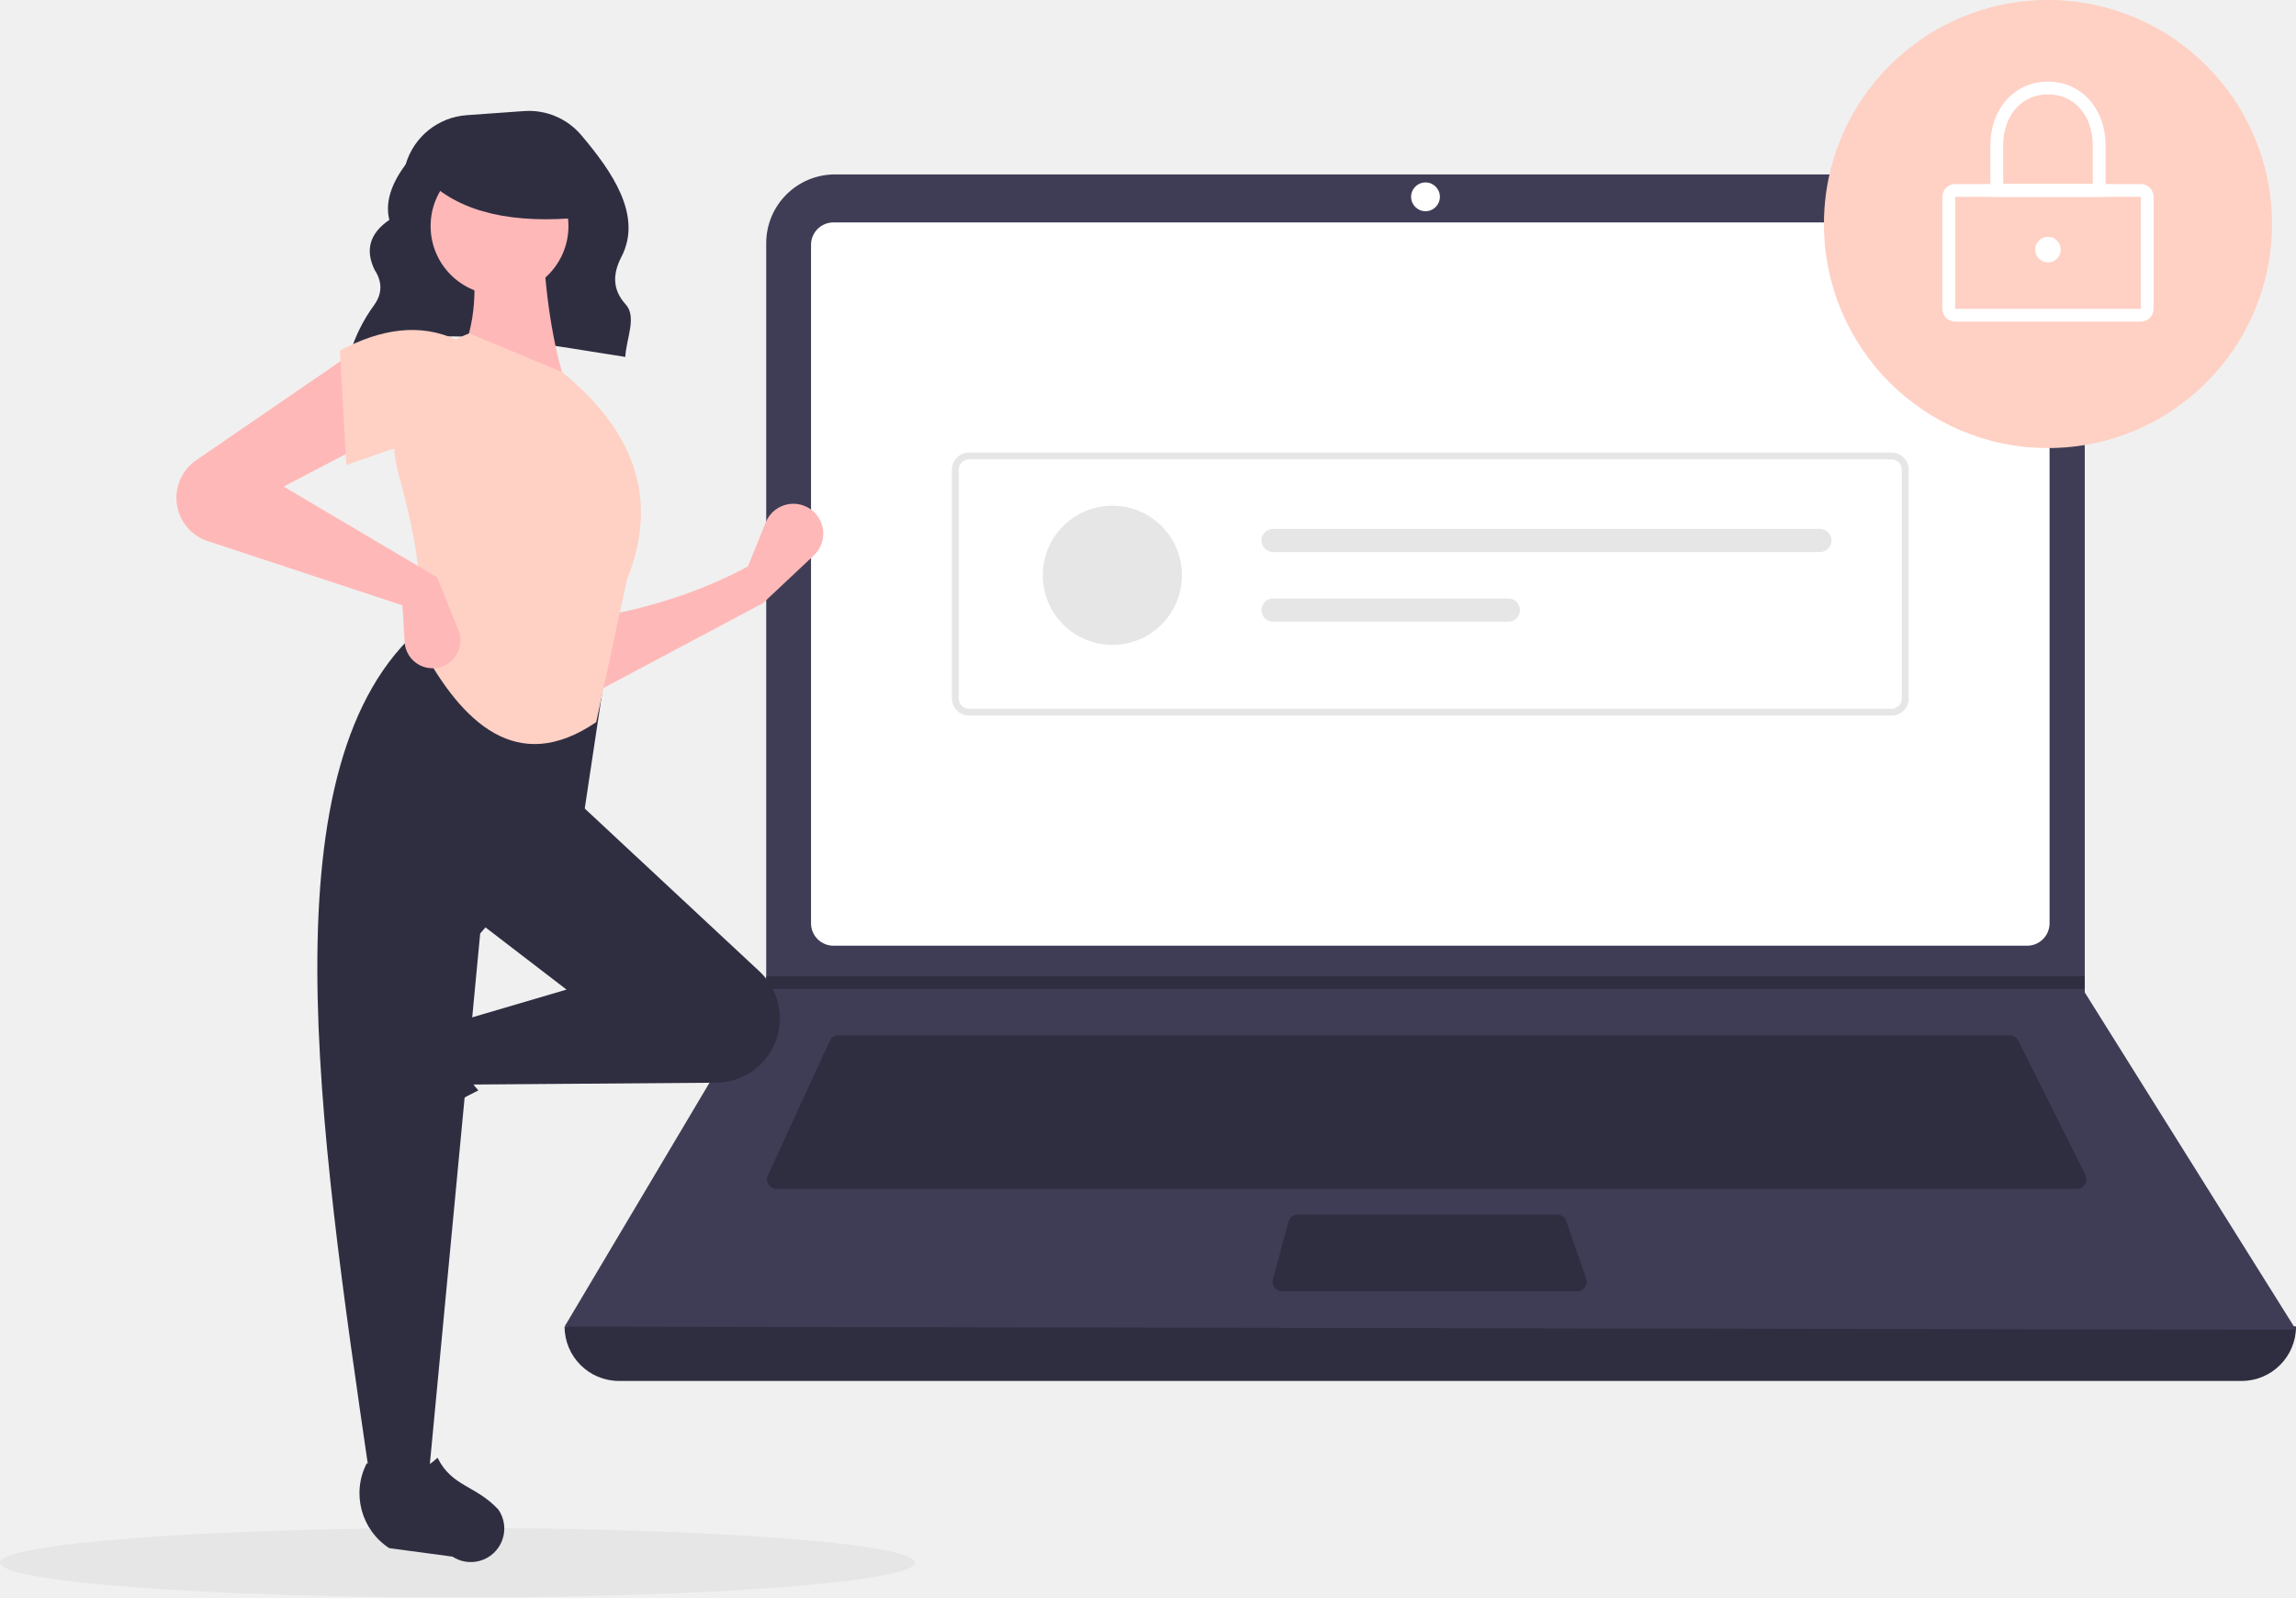
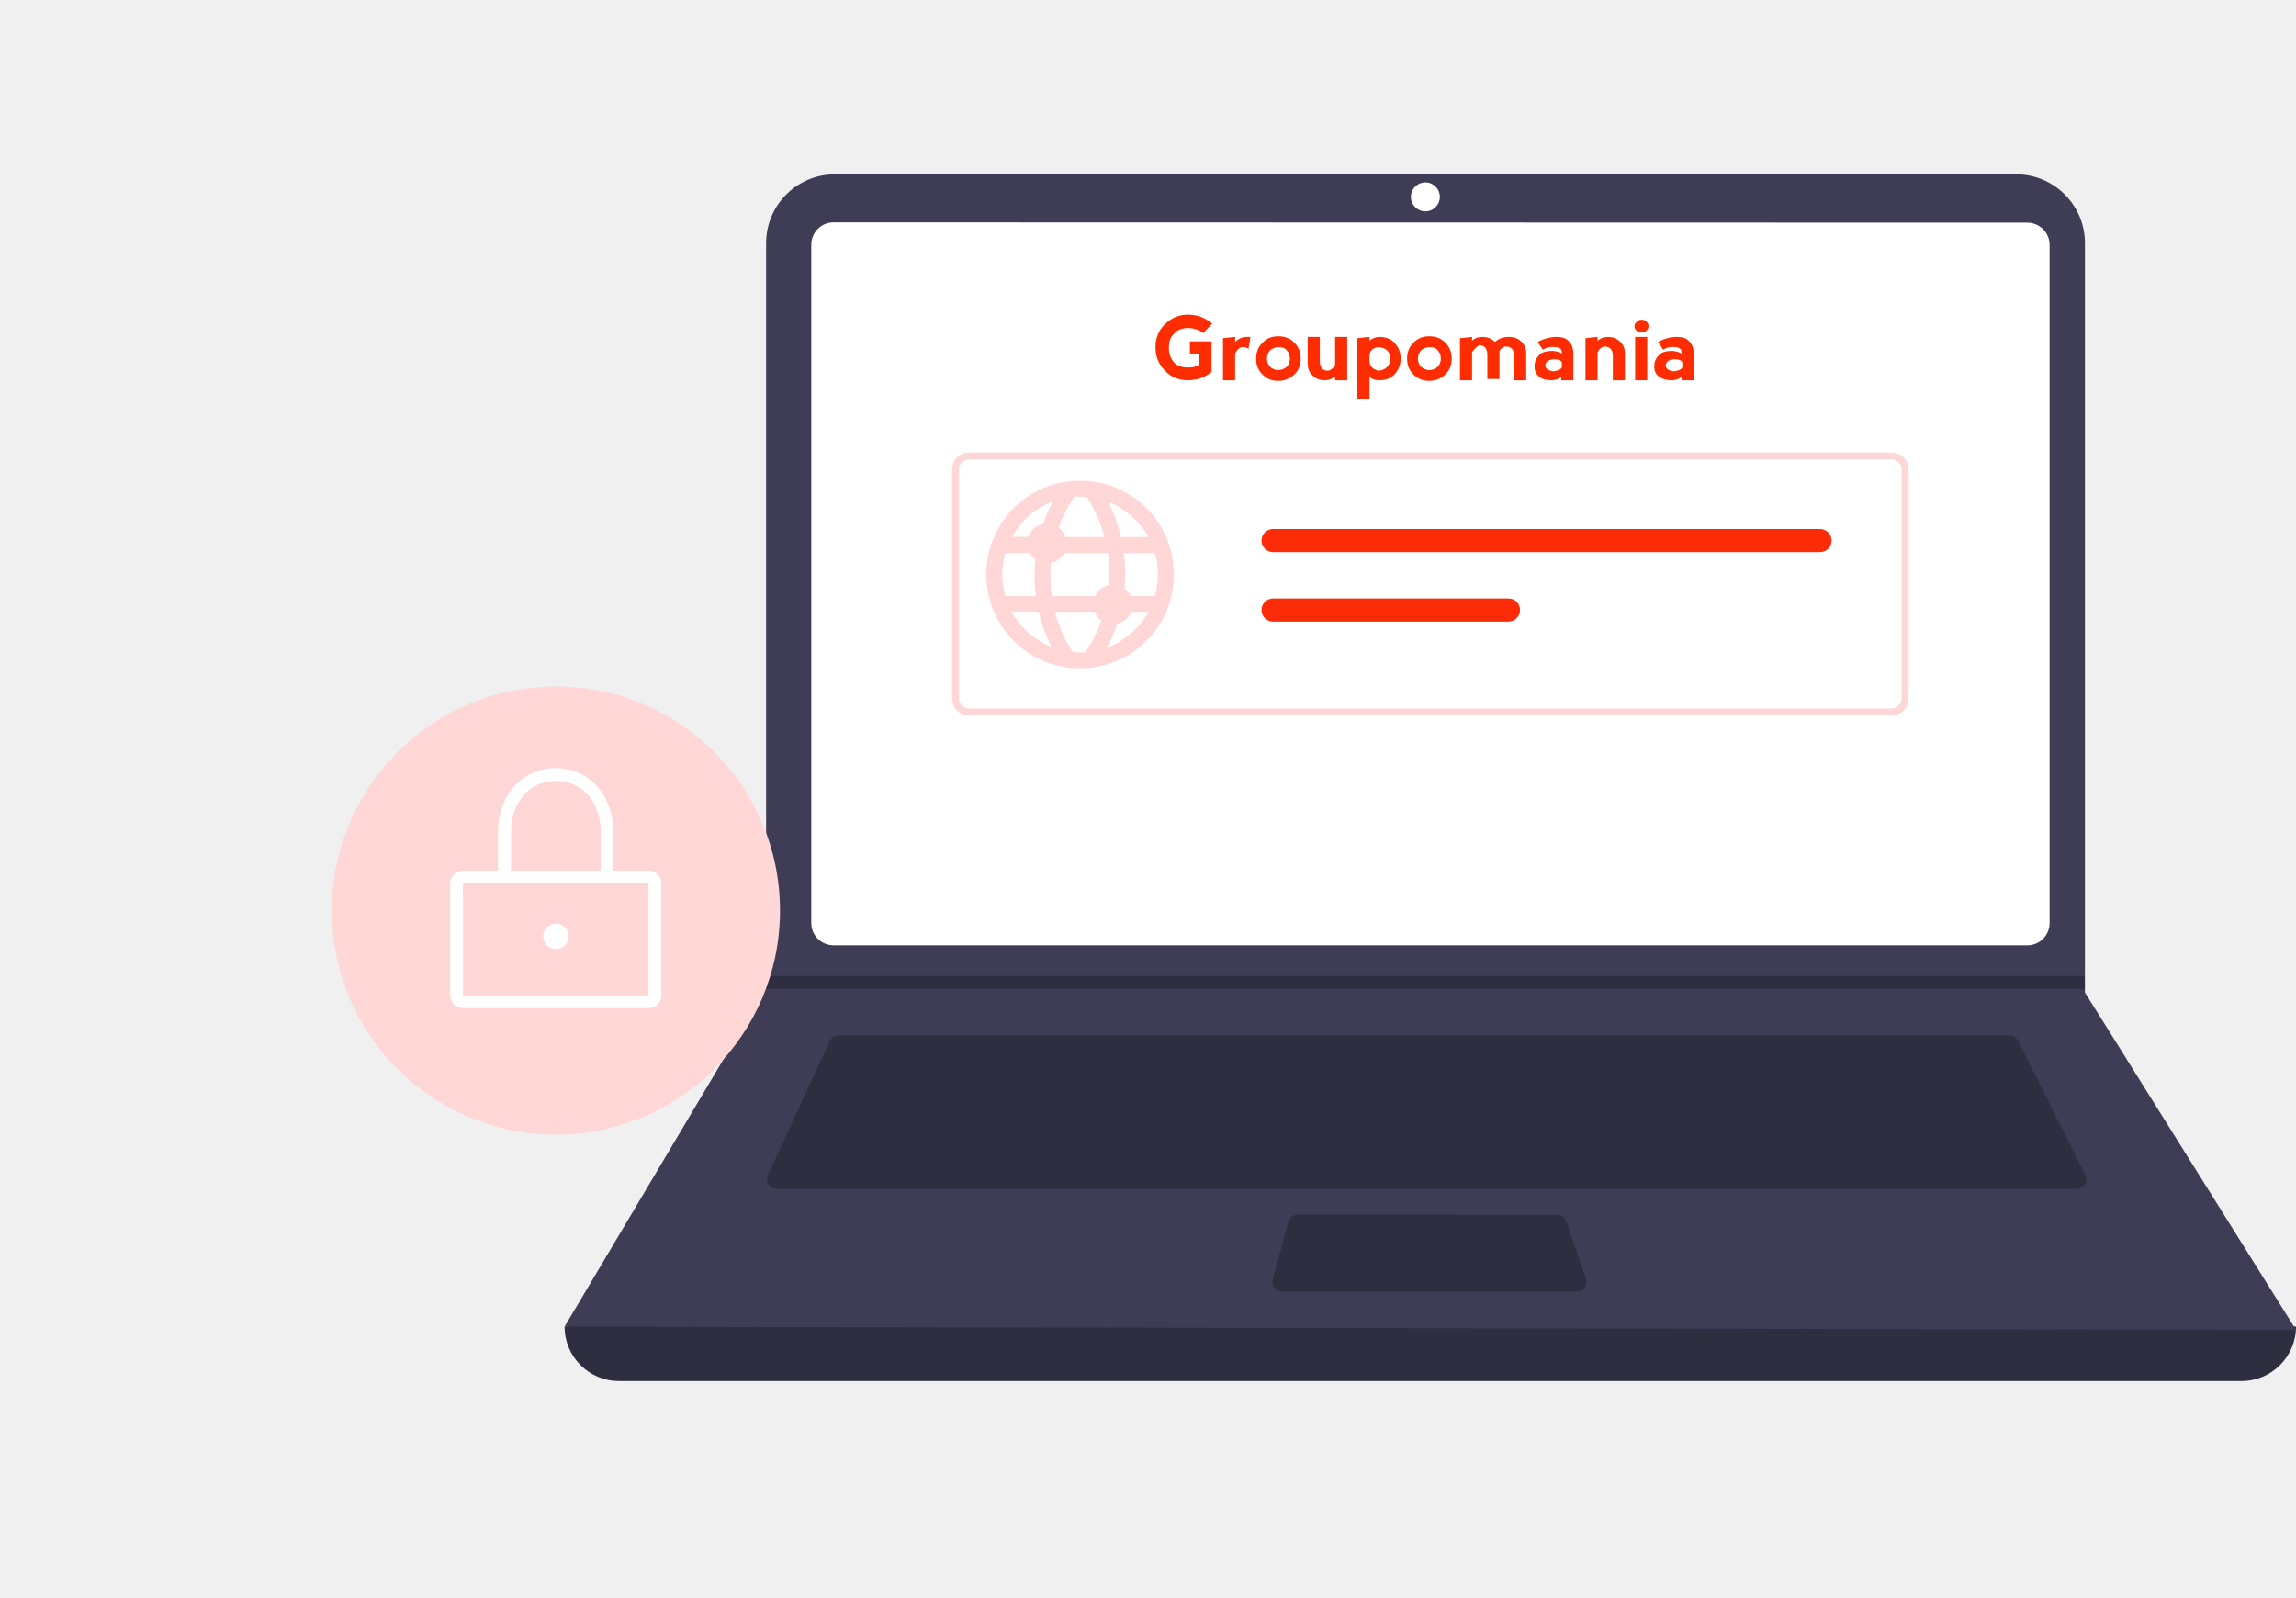
- <svg xmlns="http://www.w3.org/2000/svg" id="a5c16198-98a1-478b-8909-43624583dcf2" data-name="Layer 1" width="793" height="551.732" viewBox="0 0 793 551.732">
-   <ellipse cx="158" cy="539.732" rx="158" ry="12" fill="#e6e6e6" />
-   <path d="M324.272,296.554c27.497-11.695,61.744-4.285,95.191.858.311-6.228,4.084-13.808.132-18.153-4.801-5.279-4.359-10.825-1.47-16.404,7.388-14.265-3.197-29.444-13.884-42.065a23.669,23.669,0,0,0-19.755-8.292l-19.797,1.414A23.709,23.709,0,0,0,343.635,230.859v0c-4.727,6.429-7.257,12.841-5.664,19.219-7.081,4.839-8.27,10.68-5.089,17.264,2.698,4.146,2.669,8.182-.123,12.106a55.891,55.891,0,0,0-8.31,16.506Z" transform="translate(-203.5 -174.1342)" fill="#2f2e41" />
-   <path d="M977.709,651.097H417.291A18.791,18.791,0,0,1,398.5,632.306h0q304.727-35.415,598,0h0A18.791,18.791,0,0,1,977.709,651.097Z" transform="translate(-203.5 -174.1342)" fill="#2f2e41" />
-   <path d="M996.5,633.412l-598-1.105,69.306-116.616.332-.553V258.131a23.752,23.752,0,0,1,23.754-23.754H899.792a23.752,23.752,0,0,1,23.754,23.754V516.906Z" transform="translate(-203.5 -174.1342)" fill="#3f3d56" />
-   <path d="M491.35,250.957a7.746,7.746,0,0,0-7.738,7.738V493.031a7.747,7.747,0,0,0,7.738,7.738H903.65a7.747,7.747,0,0,0,7.738-7.738V258.694a7.747,7.747,0,0,0-7.738-7.738Z" transform="translate(-203.5 -174.1342)" fill="#fff" />
-   <path d="M493.078,531.718a3.325,3.325,0,0,0-3.013,1.93l-21.355,46.425a3.316,3.316,0,0,0,3.012,4.702H920.814a3.316,3.316,0,0,0,2.965-4.799L900.567,533.551a3.299,3.299,0,0,0-2.965-1.833Z" transform="translate(-203.5 -174.1342)" fill="#2f2e41" />
-   <circle cx="492.342" cy="67.98" r="4.974" fill="#fff" />
-   <path d="M651.7,593.619a3.321,3.321,0,0,0-3.202,2.454l-5.357,19.896a3.316,3.316,0,0,0,3.202,4.179h101.874a3.315,3.315,0,0,0,3.133-4.401l-6.887-19.896a3.318,3.318,0,0,0-3.134-2.231Z" transform="translate(-203.5 -174.1342)" fill="#2f2e41" />
-   <polygon points="720.046 337.135 720.046 341.556 264.306 341.556 264.649 341.004 264.649 337.135 720.046 337.135" fill="#2f2e41" />
-   <circle cx="707.335" cy="77.375" r="77.375" fill="#ffd0c4" />
-   <path d="M942.89,285.223H878.779a4.426,4.426,0,0,1-4.421-4.421V242.114a4.426,4.426,0,0,1,4.421-4.421H942.89a4.426,4.426,0,0,1,4.421,4.421v38.688A4.426,4.426,0,0,1,942.89,285.223Zm-64.111-43.109v38.688h64.114L942.89,242.114Z" transform="translate(-203.5 -174.1342)" fill="#fff" />
-   <path d="M930.731,242.114h-39.793V224.428c0-12.81,8.368-22.107,19.896-22.107s19.896,9.297,19.896,22.107Zm-35.372-4.421h30.95V224.428c0-10.413-6.363-17.686-15.475-17.686s-15.475,7.273-15.475,17.686Z" transform="translate(-203.5 -174.1342)" fill="#fff" />
-   <circle cx="707.335" cy="86.218" r="4.421" fill="#fff" />
-   <path d="M856.82,421.284H538.18a5.908,5.908,0,0,1-5.901-5.901V336.342a5.908,5.908,0,0,1,5.901-5.901H856.82a5.908,5.908,0,0,1,5.901,5.901V415.383A5.908,5.908,0,0,1,856.82,421.284Zm-318.64-88.482a3.544,3.544,0,0,0-3.54,3.54V415.383a3.544,3.544,0,0,0,3.54,3.54H856.82a3.544,3.544,0,0,0,3.54-3.54V336.342a3.544,3.544,0,0,0-3.54-3.54Z" transform="translate(-203.5 -174.1342)" fill="#e6e6e6" />
-   <circle cx="384.19" cy="198.695" r="24.036" fill="#e6e6e6" />
-   <path d="M643.203,356.805a4.006,4.006,0,1,0,0,8.012H832.061a4.006,4.006,0,0,0,0-8.012Z" transform="translate(-203.5 -174.1342)" fill="#e6e6e6" />
-   <path d="M643.203,380.842a4.006,4.006,0,1,0,0,8.012H724.469a4.006,4.006,0,1,0,0-8.012Z" transform="translate(-203.5 -174.1342)" fill="#e6e6e6" />
-   <path d="M467.022,382.462,408.119,413.778l-.746-26.096c19.226-3.209,37.517-8.797,54.429-17.895l6.16-15.22a10.318,10.318,0,0,1,17.536-2.678l0,0a10.318,10.318,0,0,1-.908,14.069Z" transform="translate(-203.5 -174.1342)" fill="#ffb8b8" />
-   <path d="M323.098,563.267v0a11.574,11.574,0,0,1,1.469-9.363l12.939-19.858a22.612,22.612,0,0,1,29.335-7.739h0c-5.438,9.256-4.68,17.377,1.878,24.434a117.631,117.631,0,0,0-27.936,19.045A11.574,11.574,0,0,1,323.098,563.267Z" transform="translate(-203.5 -174.1342)" fill="#2f2e41" />
-   <path d="M469.705,537.303l0,0a22.203,22.203,0,0,1-18.871,10.779l-85.96.651-3.728-21.623,38.026-11.184-32.061-24.605L402.154,450.313l63.65,59.324A22.203,22.203,0,0,1,469.705,537.303Z" transform="translate(-203.5 -174.1342)" fill="#2f2e41" />
-   <path d="M351.453,685.179H331.321c-18.075-123.898-36.474-248.142,17.895-294.515l64.122,10.439L405.136,455.532l-35.789,41.008Z" transform="translate(-203.5 -174.1342)" fill="#2f2e41" />
-   <path d="M369.149,713.246h0a11.574,11.574,0,0,1-9.363-1.469l-21.859-2.938a22.612,22.612,0,0,1-7.741-29.335v0c9.257,5.437,17.377,4.679,24.434-1.879,4.986,10.067,13.201,9.453,21.047,17.935A11.574,11.574,0,0,1,369.149,713.246Z" transform="translate(-203.5 -174.1342)" fill="#2f2e41" />
-   <path d="M399.172,307.902l-37.28-8.947c6.192-12.674,6.702-26.776,3.728-41.754l25.351-.746C391.764,275.08,394.167,292.481,399.172,307.902Z" transform="translate(-203.5 -174.1342)" fill="#ffb8b8" />
-   <path d="M409.418,423.552c-27.139,18.493-46.314.633-60.947-26.923,2.033-16.862-1.259-37.041-7.357-58.966a40.138,40.138,0,0,1,24.506-48.401h0l32.061,13.421c27.224,22.19,32.582,46.227,22.368,71.578Z" transform="translate(-203.5 -174.1342)" fill="#ffd0c4" />
-   <path d="M331.321,326.542,301.497,342.2l52.938,31.316,7.366,18.17a9.637,9.637,0,0,1-5.789,12.731h0a9.637,9.637,0,0,1-12.762-8.544l-.745-12.663-67.284-22.204a15.733,15.733,0,0,1-9.873-9.611v0a15.733,15.733,0,0,1,5.903-18.303l54.105-37.118Z" transform="translate(-203.5 -174.1342)" fill="#ffb8b8" />
-   <path d="M361.146,329.524c-12.439-5.451-23.749.47-38.026,5.219l-2.237-39.517c14.176-7.556,27.692-9.593,40.263-3.728Z" transform="translate(-203.5 -174.1342)" fill="#ffd0c4" />
-   <circle cx="172.525" cy="78.093" r="23.802" fill="#ffb8b8" />
-   <path d="M404.5,249.224c-23.566,2.308-41.523-1.546-53-12.52v-8.838h51Z" transform="translate(-203.5 -174.1342)" fill="#2f2e41" />
+ <svg xmlns="http://www.w3.org/2000/svg" version="1.1" id="a5c16198-98a1-478b-8909-43624583dcf2" x="0px" y="0px" viewBox="0 0 793 551.7" style="enable-background:new 0 0 793 551.7;" xml:space="preserve">
+   <style type="text/css">
+ 	.st0{fill:#2F2E41;}
+ 	.st1{fill:#3F3D56;}
+ 	.st2{fill:#FFFFFF;}
+ 	.st3{fill:#FFD7D7;}
+ 	.st4{fill:#FC2C09;}
+ 	.st5{fill:#FD2D01;}
+ </style>
+   <path class="st0" d="M774.2,477H213.8c-10.4,0-18.8-8.4-18.8-18.8l0,0l0,0c203.2-23.6,402.5-23.6,598,0l0,0  C793,468.5,784.6,477,774.2,477L774.2,477z" />
+   <path class="st1" d="M793,459.3l-598-1.1l69.3-116.6l0.3-0.6V84c0-13.1,10.6-23.8,23.8-23.8c0,0,0,0,0,0h407.9  c13.1,0,23.8,10.6,23.8,23.8c0,0,0,0,0,0v258.8L793,459.3z" />
+   <path class="st2" d="M287.9,76.8c-4.3,0-7.7,3.5-7.7,7.7v234.3c0,4.3,3.5,7.7,7.7,7.7h412.3c4.3,0,7.7-3.5,7.7-7.7V84.6  c0-4.3-3.5-7.7-7.7-7.7L287.9,76.8z" />
+   <path class="st0" d="M289.6,357.6c-1.3,0-2.5,0.8-3,1.9l-21.4,46.4c-0.8,1.7,0,3.6,1.6,4.4c0.4,0.2,0.9,0.3,1.4,0.3h449.1  c1.8,0,3.3-1.5,3.3-3.3c0-0.5-0.1-1-0.4-1.5l-23.2-46.4c-0.6-1.1-1.7-1.8-3-1.8L289.6,357.6z" />
+   <circle class="st2" cx="492.3" cy="68" r="5" />
+   <path class="st0" d="M448.2,419.5c-1.5,0-2.8,1-3.2,2.5l-5.4,19.9c-0.5,1.8,0.6,3.6,2.3,4.1c0.3,0.1,0.6,0.1,0.9,0.1h101.9  c1.8,0,3.3-1.5,3.3-3.3c0-0.4-0.1-0.7-0.2-1.1l-6.9-19.9c-0.5-1.3-1.7-2.2-3.1-2.2L448.2,419.5z" />
+   <polygon class="st0" points="720,337.1 720,341.6 264.3,341.6 264.6,341 264.6,337.1 " />
+   <circle class="st3" cx="192" cy="314.5" r="77.4" />
+   <path class="st2" d="M224,348.2h-64.1c-2.4,0-4.4-2-4.4-4.4v-38.7c0-2.4,2-4.4,4.4-4.4H224c2.4,0,4.4,2,4.4,4.4v38.7  C228.4,346.2,226.4,348.2,224,348.2z M159.9,305.1v38.7H224l0-38.7L159.9,305.1z" />
+   <path class="st2" d="M211.8,305.1h-39.8v-17.7c0-12.8,8.4-22.1,19.9-22.1s19.9,9.3,19.9,22.1V305.1z M176.5,300.7h31v-13.3  c0-10.4-6.4-17.7-15.5-17.7s-15.5,7.3-15.5,17.7L176.5,300.7z" />
+   <circle class="st2" cx="192" cy="323.4" r="4.4" />
+   <path class="st3" d="M653.3,247.1H334.7c-3.3,0-5.9-2.6-5.9-5.9v-79c0-3.3,2.6-5.9,5.9-5.9h318.6c3.3,0,5.9,2.6,5.9,5.9v79  C659.2,244.5,656.6,247.1,653.3,247.1z M334.7,158.7c-2,0-3.5,1.6-3.5,3.5v79c0,2,1.6,3.5,3.5,3.5h318.6c2,0,3.5-1.6,3.5-3.5v-79  c0-2-1.6-3.5-3.5-3.5L334.7,158.7z" />
+   <path class="st4" d="M439.7,182.7c-2.2,0-4,1.8-4,4c0,2.2,1.8,4,4,4c0,0,0,0,0,0h188.9c2.2,0,4-1.8,4-4s-1.8-4-4-4H439.7z" />
+   <path class="st4" d="M439.7,206.7c-2.2,0-4,1.8-4,4s1.8,4,4,4H521c2.2,0,4-1.8,4-4s-1.8-4-4-4H439.7z" />
+   <g id="_x39_269873b-566f-aa23-fe77-697bbc54db67" transform="matrix(0.1727631,0,0,0.1727631,35.75002,124.0855)">
+     <g>
+       <path class="st3" d="M1952.3,617.7c50.2,0,97.2-19.3,132.7-54.7c35.4-35.4,54.7-82.5,54.7-132.7c0-50.2-19.3-97.2-54.7-132.7    c-35.4-35.4-82.5-54.7-132.7-54.7s-97.2,19.3-132.7,54.7c-35.4,35.4-54.7,82.5-54.7,132.7s19.3,97.2,54.7,132.7    C1855.1,598.4,1902.2,617.7,1952.3,617.7z M1963.1,585.8c-3.6,0.4-7.2,0.4-10.8,0.4c-4.9,0-9.9-0.4-14.8-0.9    c-16.1-25.1-28.2-52-35.4-80.2h79.3c2.7,6.7,7.6,13,13.4,17C1987.3,544.6,1976.5,565.7,1963.1,585.8z M2005.7,576.9    c8.5-15.7,15.2-31.4,20.6-48c13-2.7,23.3-11.7,28.2-23.8h34.5C2071.1,537.9,2041.1,563.4,2005.7,576.9z M2107.9,430.3    c0,14.8-2.2,29.1-5.8,43h-48.4c-2.7-5.8-7.2-11.2-12.5-15.2c0.9-9.9,1.3-19.7,1.3-29.6c0-13.9-0.9-27.8-2.7-41.2h61.8    C2106.1,400.8,2107.9,415.5,2107.9,430.3z M2089,355.5h-54.7c-5.8-24.6-14.3-48-26-70.4C2042.4,298.1,2071.1,323.7,2089,355.5z     M2011.1,428.5c0,7.6-0.4,15.2-0.9,22.9c-12.5,2.7-22.9,10.8-27.8,22h-86.5c-1.8-13.4-3.1-27.3-3.1-40.8c0-8.5,0.4-17,1.3-25.5    c11.7-2.2,21.1-9.9,26.9-19.7h87.4C2010.2,400.8,2011.1,414.6,2011.1,428.5z M1940.7,275.3c4-0.4,8.1-0.4,11.7-0.4    c4.5,0,9,0,13.4,0.4c16.1,25.1,28.2,52,35.4,80.2h-78c-2.7-7.6-7.6-14.3-13.9-19.3C1917.4,314.7,1927.7,294.5,1940.7,275.3z     M1898.1,284.2c-7.6,14.3-14.3,29.6-19.7,44.8c-13.9,2.7-25.1,13-29.6,26h-32.7C1833.6,323.2,1862.7,297.7,1898.1,284.2z     M1796.8,430.3c0-14.8,2.2-29.6,6.3-43h48.8c2.7,4.9,6.7,9.4,11.2,13c-0.9,10.8-1.8,21.5-1.8,32.3c0,13.9,0.9,27.3,2.7,40.8h-60.9    C1798.6,459.5,1796.8,445.1,1796.8,430.3z M1869.4,504.7c5.8,24.2,14.3,48,26,70.4c-34.1-13.4-62.3-38.5-79.8-70.4H1869.4z" />
+     </g>
+   </g>
+   <g id="b5a93e15-ef7c-9d7a-680b-cdb17474f15f" transform="matrix(2.2,0,0,2.2,90.86749,130.233)">
+     <path class="st5" d="M145.2,0.5L145.2,0.5c-1.5,0-2.7-0.5-3.6-1.5l0,0l0,0c-1-1-1.5-2.2-1.5-3.7l0,0l0,0c0-1.4,0.5-2.7,1.5-3.6l0,0   l0,0c1-1,2.2-1.5,3.6-1.5l0,0l0,0c1.5,0,2.7,0.5,3.8,1.4l0,0l-1.4,1.5l0,0c-0.7-0.5-1.5-0.8-2.4-0.8l0,0l0,0   c-0.9,0-1.7,0.3-2.2,0.9l0,0l0,0c-0.6,0.6-0.8,1.3-0.8,2.2l0,0l0,0c0,1,0.3,1.7,0.8,2.3l0,0l0,0c0.6,0.6,1.3,0.8,2.2,0.8l0,0l0,0   c0.7,0,1.3-0.1,1.7-0.4l0,0v-1.8l-1.4,0v-1.9h3.4v4.8l0,0C147.9,0,146.7,0.5,145.2,0.5L145.2,0.5z M152.6-6.3v0.8l0,0   c0.5-0.5,1.1-0.8,1.8-0.8l0,0l0,0c0.2,0,0.4,0,0.6,0l0,0l-0.3,1.9l0,0c-0.2-0.2-0.5-0.3-0.9-0.3l0,0l0,0c-0.5,0-0.9,0.4-1.2,1l0,0   v4.2h-1.9v-6.6L152.6-6.3z M159.4,0.6L159.4,0.6c-1,0-1.8-0.3-2.5-1l0,0l0,0c-0.7-0.7-1-1.5-1-2.5l0,0l0,0c0-1,0.3-1.8,1-2.5l0,0   l0,0c0.7-0.7,1.5-1,2.5-1l0,0l0,0c1,0,1.8,0.3,2.5,1l0,0l0,0c0.7,0.7,1,1.5,1,2.5l0,0l0,0c0,1-0.3,1.8-1,2.5l0,0l0,0   C161.2,0.2,160.4,0.6,159.4,0.6L159.4,0.6z M159.4-1.1L159.4-1.1L159.4-1.1c0.5,0,0.9-0.2,1.3-0.5l0,0l0,0c0.3-0.3,0.5-0.8,0.5-1.3   l0,0l0,0c0-0.5-0.2-1-0.5-1.3l0,0l0,0c-0.3-0.4-0.8-0.5-1.3-0.5l0,0l0,0c-0.5,0-0.9,0.2-1.3,0.5l0,0l0,0c-0.3,0.3-0.5,0.8-0.5,1.3   l0,0l0,0c0,0.5,0.2,1,0.5,1.3l0,0l0,0C158.4-1.3,158.9-1.1,159.4-1.1z M168.3-1.9L168.3-1.9v-4.4h1.9v6.8h-1.9v-0.6l0,0   c-0.5,0.4-1,0.6-1.6,0.6l0,0l0,0c-0.9,0-1.5-0.3-2-0.8l0,0l0,0c-0.5-0.5-0.7-1.1-0.7-1.8l0,0v-4.2h1.9v3.8l0,0   c0,0.5,0.1,0.8,0.3,1.1l0,0l0,0c0.2,0.3,0.6,0.4,1,0.4l0,0l0,0C167.7-1.1,168-1.4,168.3-1.9z M173.7,3.4l-1.9,0v-9.5l1.9-0.2v0.6   l0,0c0.5-0.4,1-0.6,1.5-0.6l0,0l0,0c1,0,1.9,0.3,2.5,1l0,0l0,0c0.6,0.7,0.9,1.5,0.9,2.4l0,0l0,0c0,0.9-0.3,1.7-0.9,2.4l0,0l0,0   c-0.6,0.7-1.4,1-2.5,1l0,0l0,0c-0.7,0-1.2-0.2-1.5-0.6l0,0V3.4z M173.7-3.5L173.7-3.5v1.1l0,0c0.1,0.8,0.6,1.2,1.4,1.4l0,0l0,0   c1.1-0.1,1.7-0.7,1.9-1.7l0,0l0,0c0-1.3-0.7-1.9-1.9-2l0,0l0,0C174.3-4.6,173.8-4.2,173.7-3.5z M183.1,0.6L183.1,0.6   c-1,0-1.8-0.3-2.5-1l0,0l0,0c-0.7-0.7-1-1.5-1-2.5l0,0l0,0c0-1,0.3-1.8,1-2.5l0,0l0,0c0.7-0.7,1.5-1,2.5-1l0,0l0,0   c1,0,1.8,0.3,2.5,1l0,0l0,0c0.7,0.7,1,1.5,1,2.5l0,0l0,0c0,1-0.3,1.8-1,2.5l0,0l0,0C185,0.2,184.1,0.6,183.1,0.6L183.1,0.6z    M183.1-1.1L183.1-1.1L183.1-1.1c0.5,0,0.9-0.2,1.3-0.5l0,0l0,0c0.3-0.3,0.5-0.8,0.5-1.3l0,0l0,0c0-0.5-0.2-1-0.5-1.3l0,0l0,0   c-0.3-0.4-0.7-0.5-1.3-0.5l0,0l0,0c-0.5,0-0.9,0.2-1.3,0.5l0,0l0,0c-0.3,0.3-0.5,0.8-0.5,1.3l0,0l0,0c0,0.5,0.2,1,0.5,1.3l0,0l0,0   C182.2-1.3,182.6-1.1,183.1-1.1z M189.8-3.9L189.8-3.9v4.4h-1.9v-6.6l1.9-0.2v0.6l0,0c0.4-0.4,1-0.6,1.6-0.6l0,0l0,0   c0.9,0,1.5,0.3,2,0.8l0,0l0,0c0.5-0.5,1.2-0.8,2.2-0.8l0,0l0,0c0.9,0,1.5,0.3,2,0.8l0,0l0,0c0.5,0.5,0.7,1.1,0.7,1.8l0,0v4.2h-1.9   v-3.8l0,0c0-0.5-0.1-0.8-0.3-1.1l0,0l0,0c-0.2-0.2-0.5-0.4-1-0.4l0,0l0,0c-0.4,0-0.7,0.3-1,0.7l0,0l0,0c0,0.1,0,0.3,0,0.4l0,0v4   h-1.9v-3.8l0,0c0-0.5-0.1-0.8-0.3-1.1l0,0l0,0c-0.2-0.2-0.5-0.4-1-0.4l0,0l0,0C190.5-4.7,190.1-4.4,189.8-3.9z M200.9-4.3l-0.8-1.2   l0,0c0.9-0.5,1.9-0.8,3-0.8l0,0l0,0c0.8,0,1.5,0.2,1.9,0.7l0,0l0,0c0.5,0.5,0.7,1.1,0.7,2l0,0v4.1h-1.9V0l0,0   c-0.6,0.4-1.1,0.5-1.5,0.5l0,0l0,0c-0.9,0-1.6-0.2-2-0.6l0,0l0,0c-0.5-0.4-0.7-0.9-0.7-1.6l0,0l0,0c0-0.6,0.2-1.2,0.7-1.7l0,0l0,0   c0.4-0.5,1.1-0.7,2.1-0.7l0,0l0,0c0.4,0,1,0.1,1.5,0.4l0,0v-0.2l0,0c0-0.5-0.4-0.8-1.1-0.8l0,0l0,0C202-4.8,201.4-4.6,200.9-4.3   L200.9-4.3z M203.9-1.5L203.9-1.5v-0.8l0,0c-0.2-0.4-0.6-0.5-1.3-0.5l0,0l0,0c-0.8,0.1-1.3,0.4-1.3,1l0,0l0,0   c0,0.5,0.5,0.8,1.3,0.9l0,0l0,0C203.3-1,203.7-1.2,203.9-1.5z M209.5-3.8L209.5-3.8v4.3h-1.9v-6.6l1.9-0.2v0.6l0,0   c0.5-0.4,1-0.6,1.6-0.6l0,0l0,0c0.9,0,1.5,0.3,2,0.8l0,0l0,0c0.5,0.5,0.7,1.1,0.7,1.8l0,0v4.2h-1.9v-3.8l0,0c0-0.5-0.1-0.8-0.3-1.1   l0,0l0,0c-0.2-0.2-0.6-0.4-1-0.4l0,0l0,0C210.1-4.7,209.7-4.4,209.5-3.8z M217.3,0.5h-1.9v-6.8h1.9V0.5z M215.3-8L215.3-8L215.3-8   c0,0.3,0.1,0.5,0.3,0.7l0,0l0,0c0.2,0.2,0.4,0.3,0.8,0.3l0,0l0,0c0.3,0,0.6-0.1,0.8-0.3l0,0l0,0c0.2-0.2,0.3-0.4,0.3-0.7l0,0l0,0   c0-0.3-0.1-0.5-0.3-0.7l0,0l0,0c-0.2-0.2-0.4-0.3-0.8-0.3l0,0l0,0c-0.3,0-0.6,0.1-0.7,0.3l0,0l0,0C215.4-8.5,215.3-8.2,215.3-8z    M219.8-4.3l-0.8-1.2l0,0c0.9-0.5,1.9-0.8,3-0.8l0,0l0,0c0.8,0,1.5,0.2,1.9,0.7l0,0l0,0c0.5,0.5,0.7,1.1,0.7,2l0,0v4.1h-1.9V0l0,0   c-0.6,0.4-1.1,0.5-1.5,0.5l0,0l0,0c-0.9,0-1.6-0.2-2.1-0.6l0,0l0,0c-0.5-0.4-0.7-0.9-0.7-1.6l0,0l0,0c0-0.6,0.2-1.2,0.7-1.7l0,0   l0,0c0.4-0.5,1.1-0.7,2.1-0.7l0,0l0,0c0.4,0,0.9,0.1,1.5,0.4l0,0v-0.2l0,0c0-0.5-0.4-0.8-1.1-0.8l0,0l0,0   C220.9-4.8,220.3-4.6,219.8-4.3L219.8-4.3z M222.8-1.5L222.8-1.5v-0.8l0,0c-0.2-0.4-0.6-0.5-1.3-0.5l0,0l0,0   c-0.8,0.1-1.3,0.4-1.3,1l0,0l0,0c0,0.5,0.5,0.8,1.3,0.9l0,0l0,0C222.2-1,222.7-1.2,222.8-1.5z" />
+   </g>
</svg>
